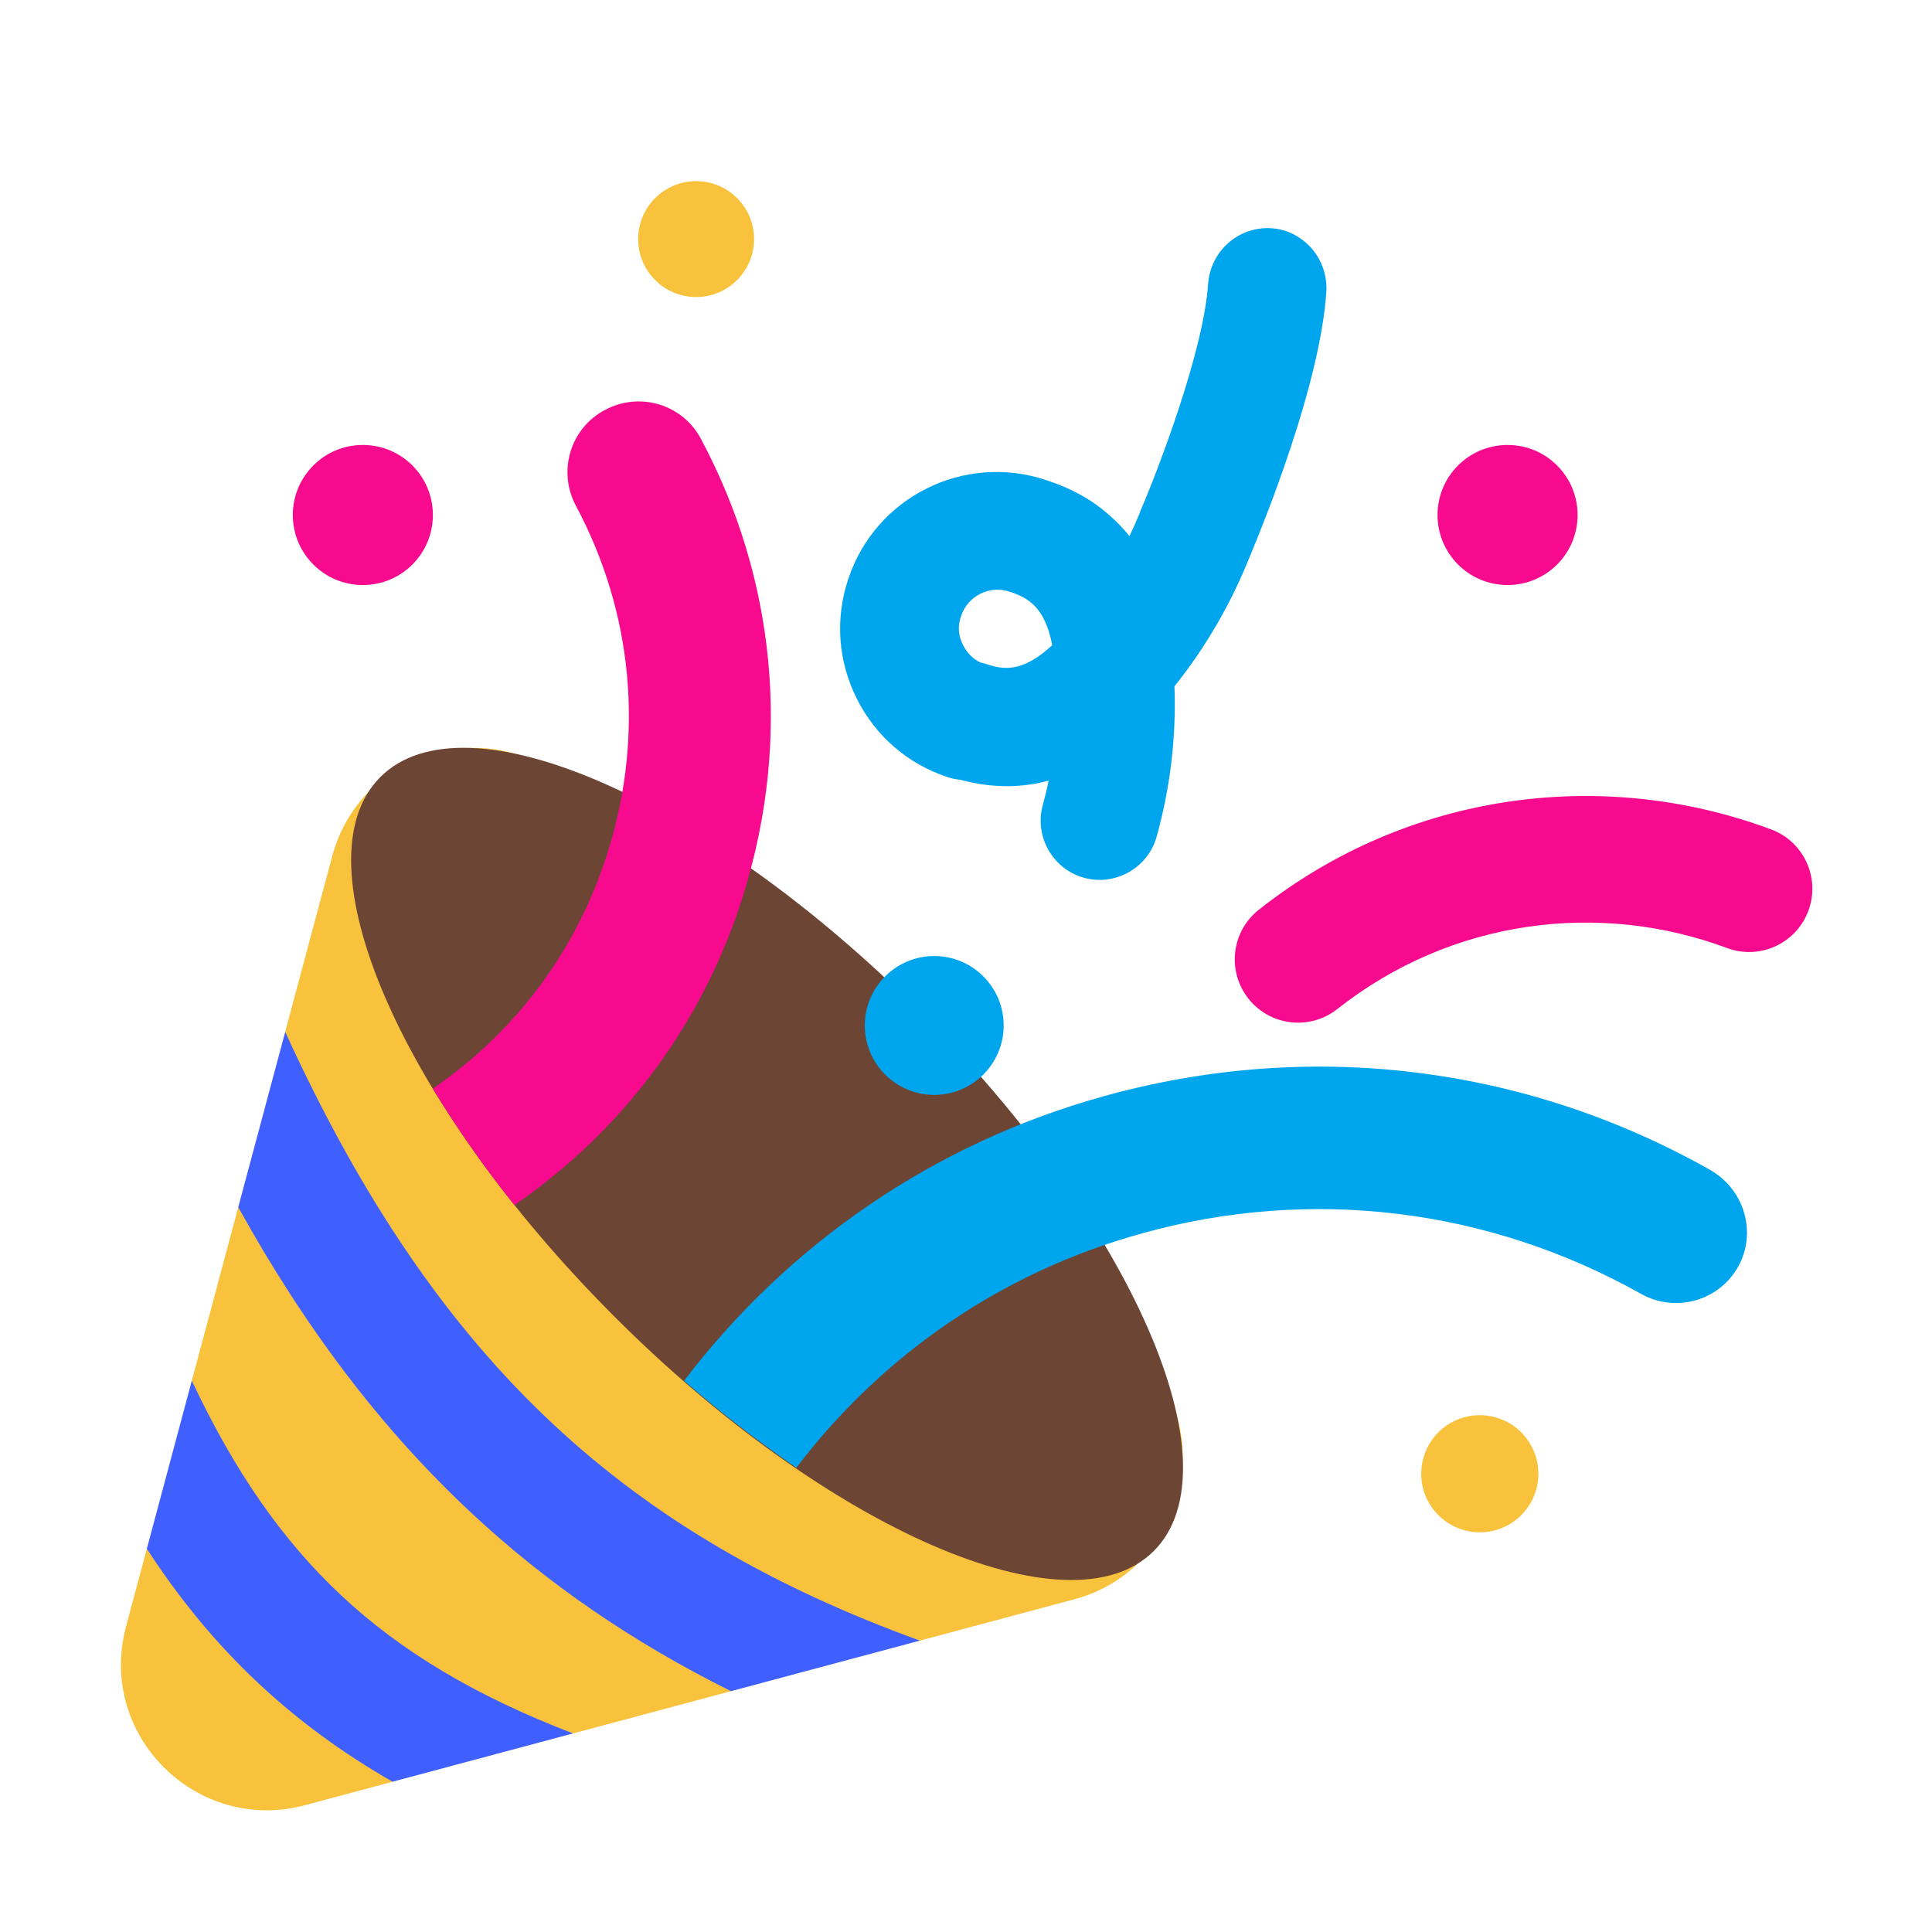
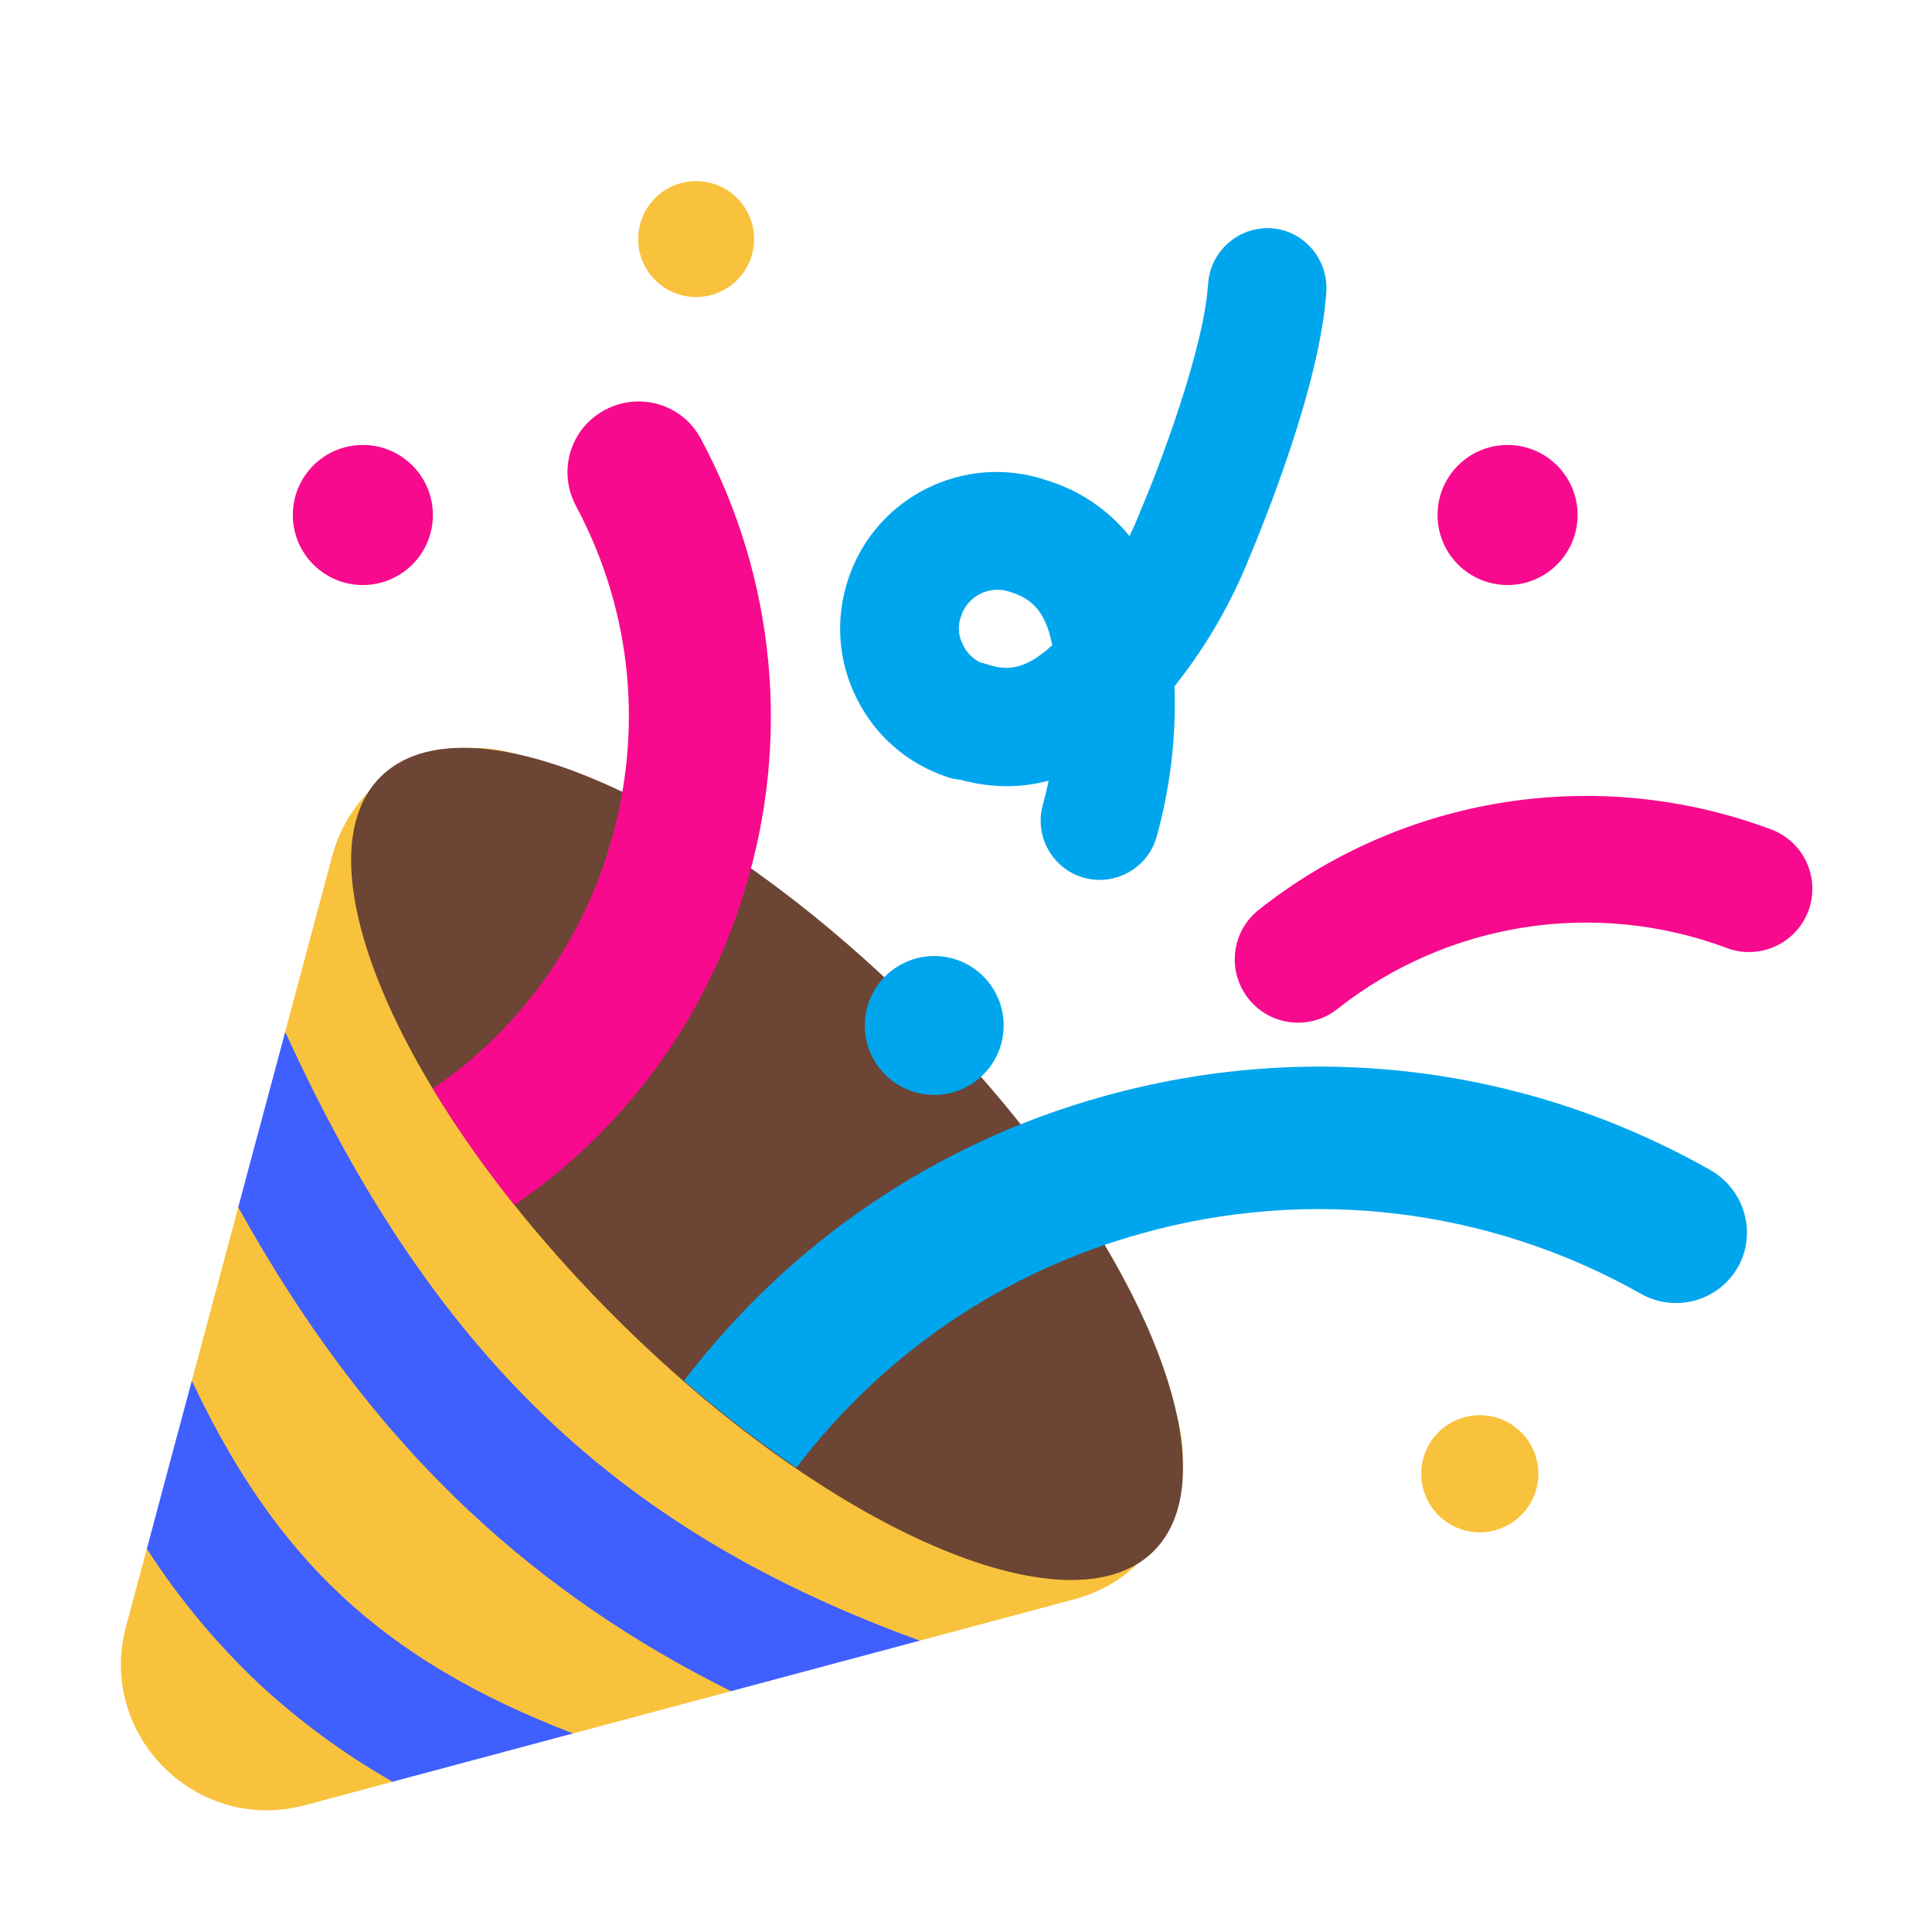
- <svg xmlns="http://www.w3.org/2000/svg" width="32" height="32" viewBox="0 0 32 32" fill="none">
-   <path d="M5.05 29.9L6.522 29.506L6.916 28.651L9.467 28.718L12.119 28.008L12.717 27.082L15.199 27.184L17.79 26.49C19.59 26.01 20.2 23.75 18.88 22.43L9.56 13.1C8.24 11.78 5.98 12.38 5.5 14.19L4.727 17.077L4.835 19.421L3.955 19.963L3.165 22.914L3.297 25.162L2.434 25.646L2.09 26.93C1.6 28.73 3.25 30.38 5.05 29.9Z" fill="#F9C23C" />
-   <path d="M7.801 25.053C6.32 23.67 5.06 22.006 3.946 19.995L4.724 17.091C6.002 19.889 7.44 21.98 9.165 23.591C10.828 25.144 12.798 26.288 15.236 27.174L12.107 28.011C10.505 27.214 9.08 26.247 7.801 25.053Z" fill="#3F5FFF" />
-   <path d="M4.287 27.886C3.579 27.224 2.971 26.483 2.432 25.652L3.177 22.869C3.88 24.36 4.667 25.503 5.653 26.426C6.637 27.346 7.861 28.085 9.491 28.711L6.502 29.511C5.679 29.039 4.946 28.503 4.287 27.886Z" fill="#3F5FFF" />
-   <path d="M19.11 25.69C20.51 24.29 18.77 20.29 15.23 16.75C11.69 13.21 7.7 11.47 6.3 12.87C4.9 14.27 6.64 18.27 10.18 21.81C13.72 25.35 17.72 27.08 19.11 25.69Z" fill="#6D4534" />
-   <path d="M11.61 7.27C12.85 9.59 13.1 12.25 12.33 14.76C11.68 16.9 10.34 18.71 8.52 19.96C8 19.31 7.55 18.66 7.17 18.03C8.56 17.08 9.58 15.7 10.08 14.07C10.67 12.16 10.48 10.14 9.54 8.38C9.23 7.8 9.45 7.09 10.02 6.79C10.6 6.48 11.31 6.7 11.61 7.27Z" fill="#F70A8D" />
-   <path d="M22.15 16.713C24.041 15.219 26.493 14.915 28.604 15.702C29.146 15.905 29.75 15.629 29.952 15.086C30.154 14.544 29.879 13.94 29.336 13.738C26.567 12.705 23.34 13.101 20.85 15.068C20.396 15.426 20.319 16.085 20.677 16.54C21.036 16.994 21.695 17.072 22.15 16.713Z" fill="#F70A8D" />
-   <path d="M6.01 9.69C6.651 9.69 7.17 9.171 7.17 8.53C7.17 7.889 6.651 7.37 6.01 7.37C5.369 7.37 4.85 7.889 4.85 8.53C4.85 9.171 5.369 9.69 6.01 9.69Z" fill="#F70A8D" />
-   <path d="M26.13 8.53C26.13 9.171 25.611 9.69 24.97 9.69C24.329 9.69 23.81 9.171 23.81 8.53C23.81 7.889 24.329 7.37 24.97 7.37C25.611 7.37 26.13 7.889 26.13 8.53Z" fill="#F70A8D" />
-   <path d="M12.49 3.96C12.49 4.49 12.06 4.92 11.53 4.92C11 4.92 10.57 4.49 10.57 3.96C10.57 3.43 11 3 11.53 3C12.06 3 12.49 3.43 12.49 3.96Z" fill="#F9C23C" />
-   <path d="M25.48 24.41C25.48 24.946 25.046 25.38 24.51 25.38C23.974 25.38 23.54 24.946 23.54 24.41C23.54 23.874 23.974 23.44 24.51 23.44C25.046 23.44 25.48 23.874 25.48 24.41Z" fill="#F9C23C" />
-   <path d="M21.63 4.02C21.47 3.88 21.27 3.79 21.05 3.78C20.51 3.75 20.05 4.16 20.01 4.7C19.94 5.8 19.18 7.79 18.89 8.46C18.89 8.465 18.887 8.47 18.885 8.475C18.883 8.48 18.88 8.485 18.88 8.49C18.826 8.622 18.769 8.752 18.708 8.88C18.606 8.753 18.493 8.636 18.37 8.53C18.09 8.28 17.75 8.09 17.35 7.96L17.32 7.95C15.97 7.5 14.5 8.23 14.05 9.59C13.83 10.25 13.88 10.95 14.19 11.57C14.5 12.19 15.03 12.65 15.69 12.87C15.761 12.894 15.833 12.909 15.904 12.915C16.41 13.052 16.899 13.057 17.369 12.93C17.341 13.068 17.308 13.204 17.27 13.34C17.13 13.86 17.44 14.4 17.96 14.54C18.48 14.68 19.02 14.37 19.16 13.85C19.385 13.035 19.483 12.206 19.453 11.368C19.973 10.716 20.389 9.998 20.7 9.22L20.715 9.184C20.9 8.736 21.873 6.382 21.97 4.81C21.98 4.5 21.85 4.21 21.63 4.02ZM16.75 9.81C17.025 9.902 17.308 10.056 17.428 10.686C16.936 11.143 16.62 11.093 16.34 11C16.306 10.989 16.272 10.979 16.238 10.972C16.111 10.912 16.009 10.807 15.95 10.68C15.87 10.53 15.86 10.36 15.92 10.2C16.03 9.87 16.39 9.69 16.72 9.8L16.75 9.81Z" fill="#00A6ED" />
-   <path d="M18.27 18.16C21.68 17.21 25.25 17.64 28.33 19.38C28.9 19.71 29.1 20.42 28.79 20.98C28.47 21.55 27.75 21.75 27.18 21.43C24.65 20.01 21.71 19.65 18.91 20.43C16.6 21.07 14.62 22.43 13.19 24.31C12.58 23.89 11.95 23.41 11.33 22.87C13.06 20.6 15.47 18.94 18.27 18.16Z" fill="#00A6ED" />
-   <path d="M16.624 16.985C16.624 17.62 16.109 18.135 15.474 18.135C14.839 18.135 14.324 17.62 14.324 16.985C14.324 16.35 14.839 15.835 15.474 15.835C16.109 15.835 16.624 16.35 16.624 16.985Z" fill="#00A6ED" />
+ <svg xmlns="http://www.w3.org/2000/svg" width="32" height="32" fill="none" viewBox="0 0 32 32">
+   <path fill="#f9c23c" d="m5.05 29.9 1.472-.394.394-.855 2.55.067 2.653-.71.598-.926 2.482.102 2.591-.694c1.8-.48 2.41-2.74 1.09-4.06L9.56 13.1c-1.32-1.32-3.58-.72-4.06 1.09l-.773 2.887.108 2.344-.88.542-.79 2.951.132 2.248-.863.484-.344 1.284c-.49 1.8 1.16 3.45 2.96 2.97" />
+   <path fill="#3f5fff" d="M7.8 25.053c-1.48-1.383-2.74-3.047-3.854-5.058l.778-2.904c1.278 2.798 2.716 4.889 4.441 6.5 1.663 1.553 3.633 2.697 6.07 3.583l-3.128.837c-1.602-.797-3.027-1.764-4.306-2.958m-3.514 2.833a12 12 0 0 1-1.855-2.234l.745-2.783c.703 1.49 1.49 2.634 2.476 3.557.984.92 2.208 1.659 3.838 2.285l-2.989.8a12 12 0 0 1-2.215-1.625" />
+   <path fill="#6d4534" d="M19.11 25.69c1.4-1.4-.34-5.4-3.88-8.94S7.7 11.47 6.3 12.87s.34 5.4 3.88 8.94 7.54 5.27 8.93 3.88" />
+   <path fill="#f70a8d" d="M11.61 7.27a9.73 9.73 0 0 1 .72 7.49 9.7 9.7 0 0 1-3.81 5.2c-.52-.65-.97-1.3-1.35-1.93a7.4 7.4 0 0 0 2.91-3.96c.59-1.91.4-3.93-.54-5.69-.31-.58-.09-1.29.48-1.59.58-.31 1.29-.09 1.59.48m10.54 9.443a6.65 6.65 0 0 1 6.454-1.01 1.048 1.048 0 0 0 .732-1.965 8.74 8.74 0 0 0-8.486 1.33 1.048 1.048 0 1 0 1.3 1.645M6.01 9.69a1.16 1.16 0 1 0 0-2.32 1.16 1.16 0 0 0 0 2.32m20.12-1.16a1.16 1.16 0 1 1-2.32 0 1.16 1.16 0 0 1 2.32 0" />
+   <path fill="#f9c23c" d="M12.49 3.96a.96.96 0 1 1-1.92 0 .96.96 0 0 1 1.92 0m12.99 20.45a.97.97 0 1 1-1.94 0 .97.97 0 0 1 1.94 0" />
+   <path fill="#00a6ed" d="M21.63 4.02a.95.95 0 0 0-.58-.24.99.99 0 0 0-1.04.92c-.07 1.1-.83 3.09-1.12 3.76q-.001.008-.005.015-.005.008-.005.015-.08.198-.172.39a2.8 2.8 0 0 0-1.358-.92l-.03-.01c-1.35-.45-2.82.28-3.27 1.64-.22.66-.17 1.36.14 1.98s.84 1.08 1.5 1.3q.106.036.214.045.76.206 1.465.015a6 6 0 0 1-.099.41c-.14.52.17 1.06.69 1.2a.98.98 0 0 0 1.2-.69 8.2 8.2 0 0 0 .293-2.482q.78-.98 1.247-2.148l.015-.036c.185-.448 1.158-2.802 1.255-4.374.01-.31-.12-.6-.34-.79m-4.88 5.79c.275.092.558.246.678.876-.492.457-.808.407-1.088.314a1 1 0 0 0-.102-.028.6.6 0 0 1-.288-.292.58.58 0 0 1-.03-.48c.11-.33.47-.51.8-.4zm1.52 8.35c3.41-.95 6.98-.52 10.06 1.22.57.33.77 1.04.46 1.6-.32.57-1.04.77-1.61.45a10.85 10.85 0 0 0-8.27-1c-2.31.64-4.29 2-5.72 3.88-.61-.42-1.24-.9-1.86-1.44 1.73-2.27 4.14-3.93 6.94-4.71m-1.646-1.175a1.15 1.15 0 1 1-2.3 0 1.15 1.15 0 0 1 2.3 0" />
</svg>
